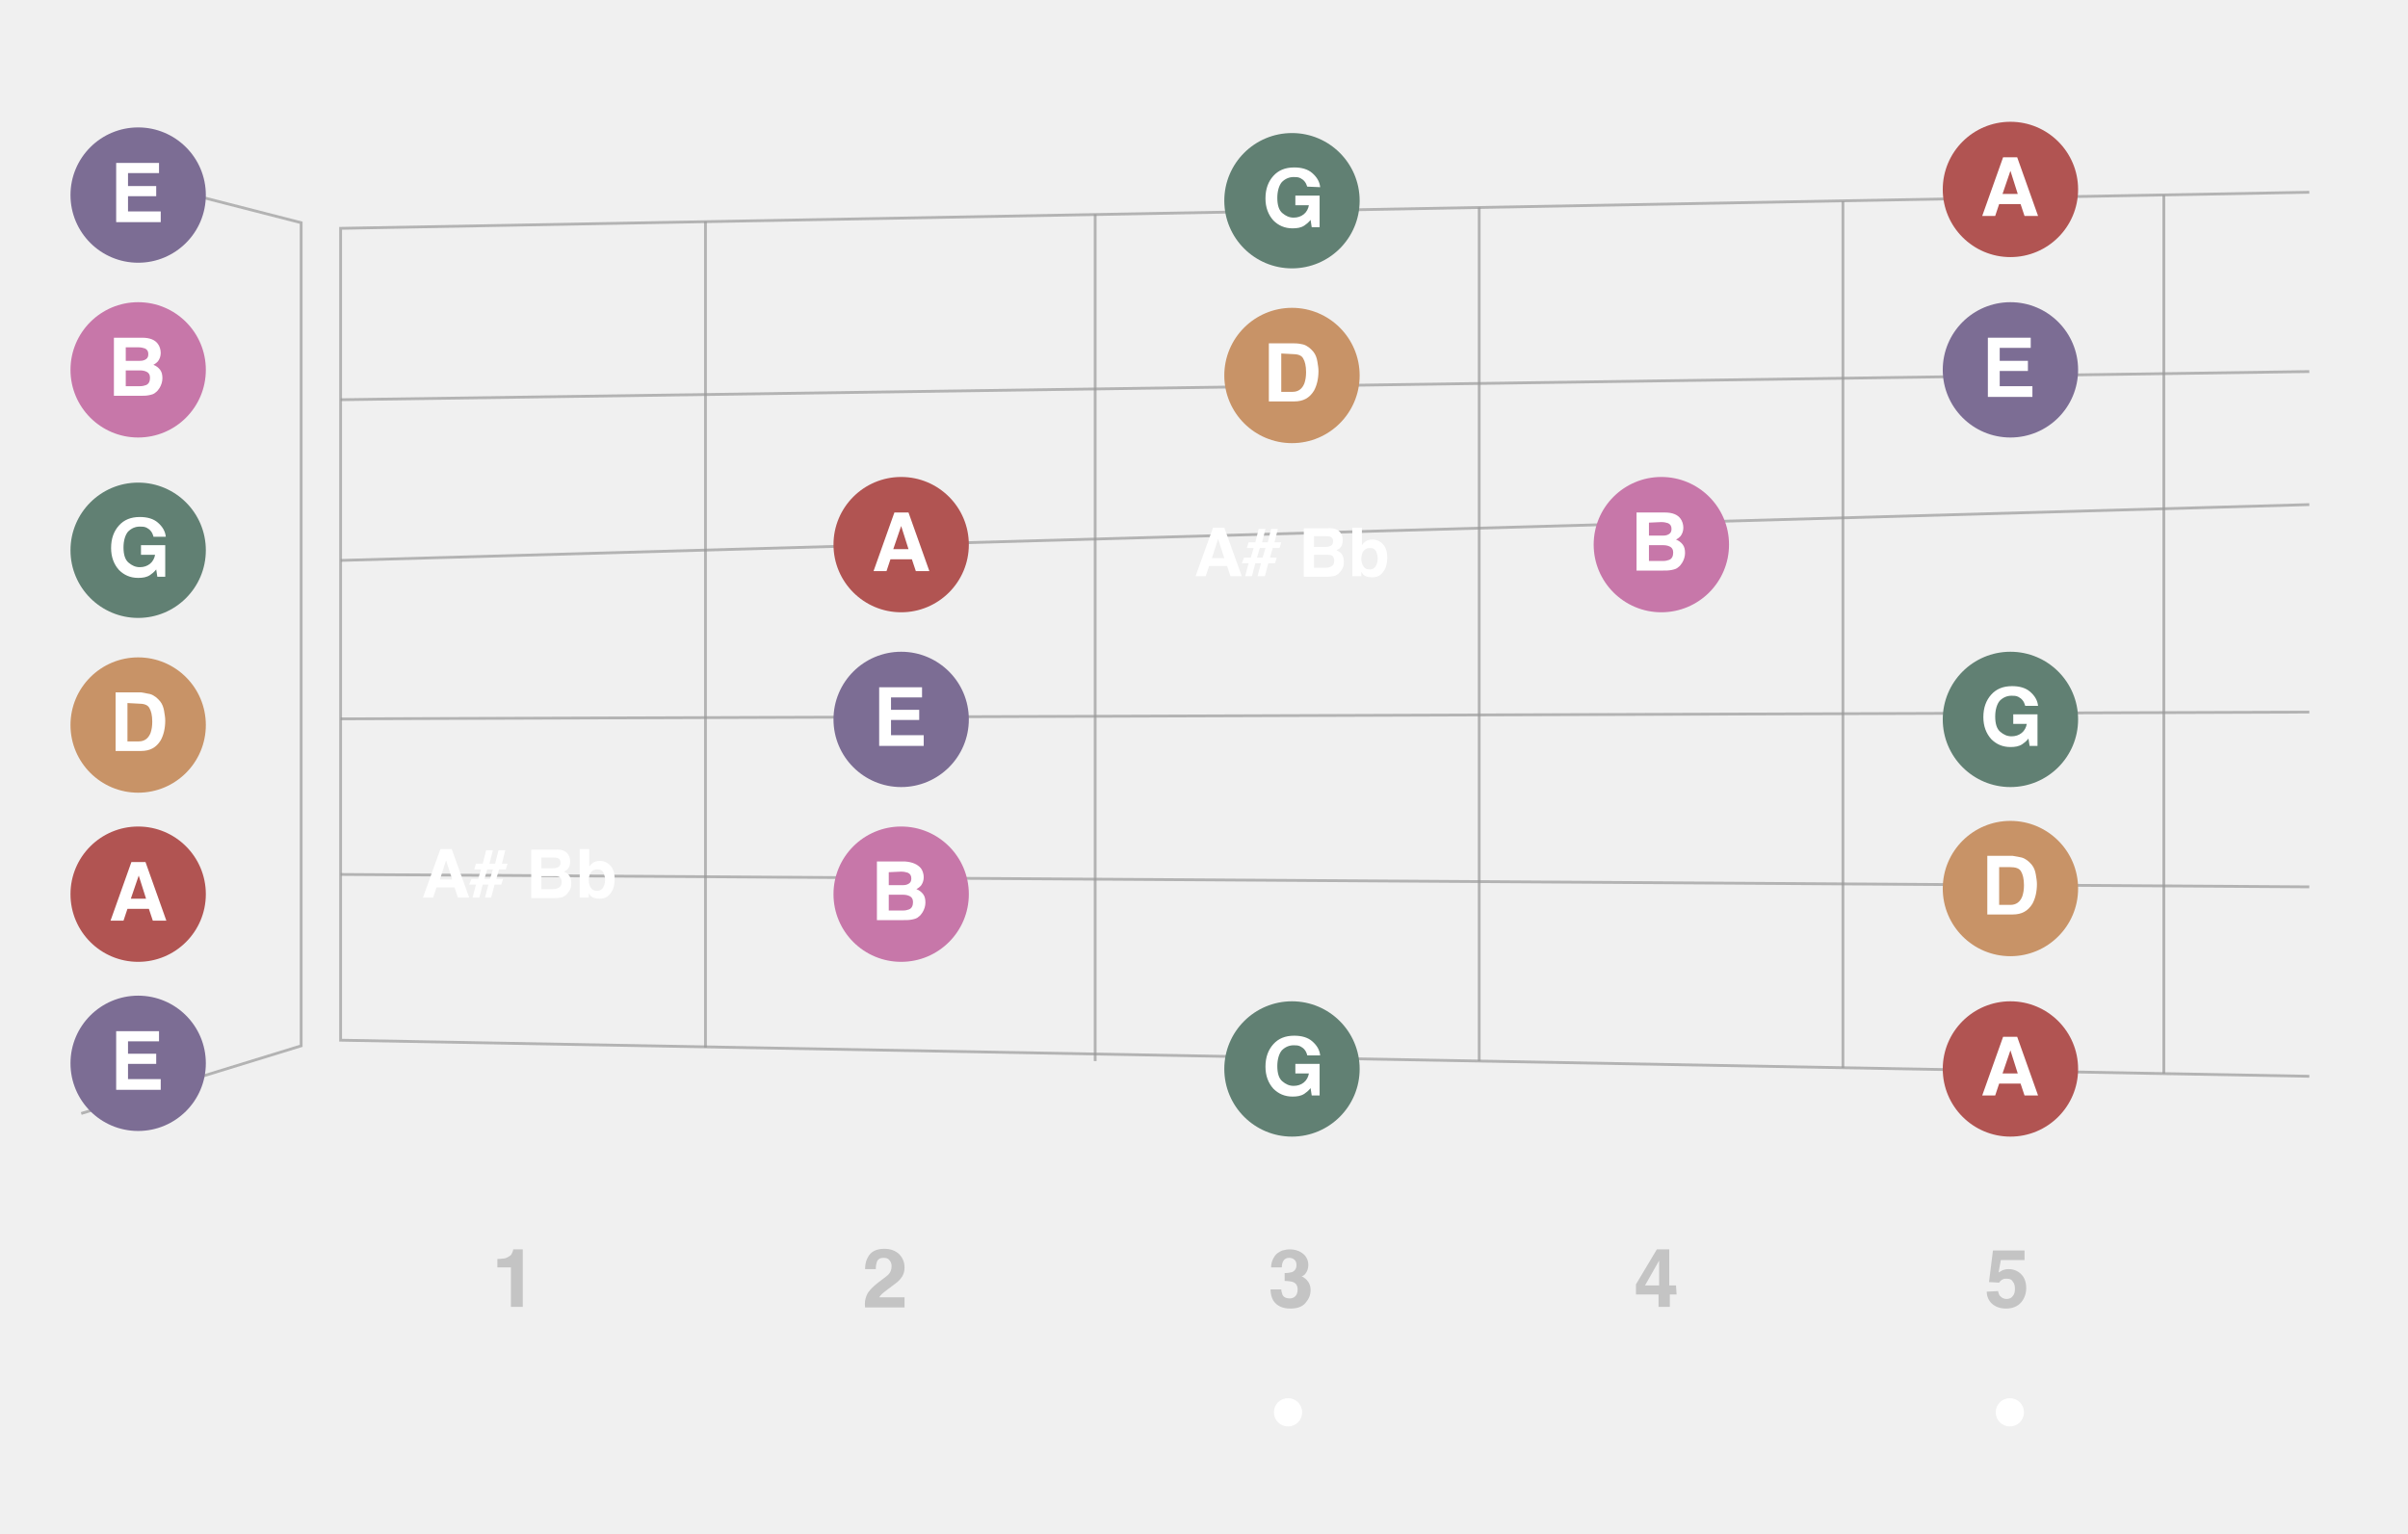
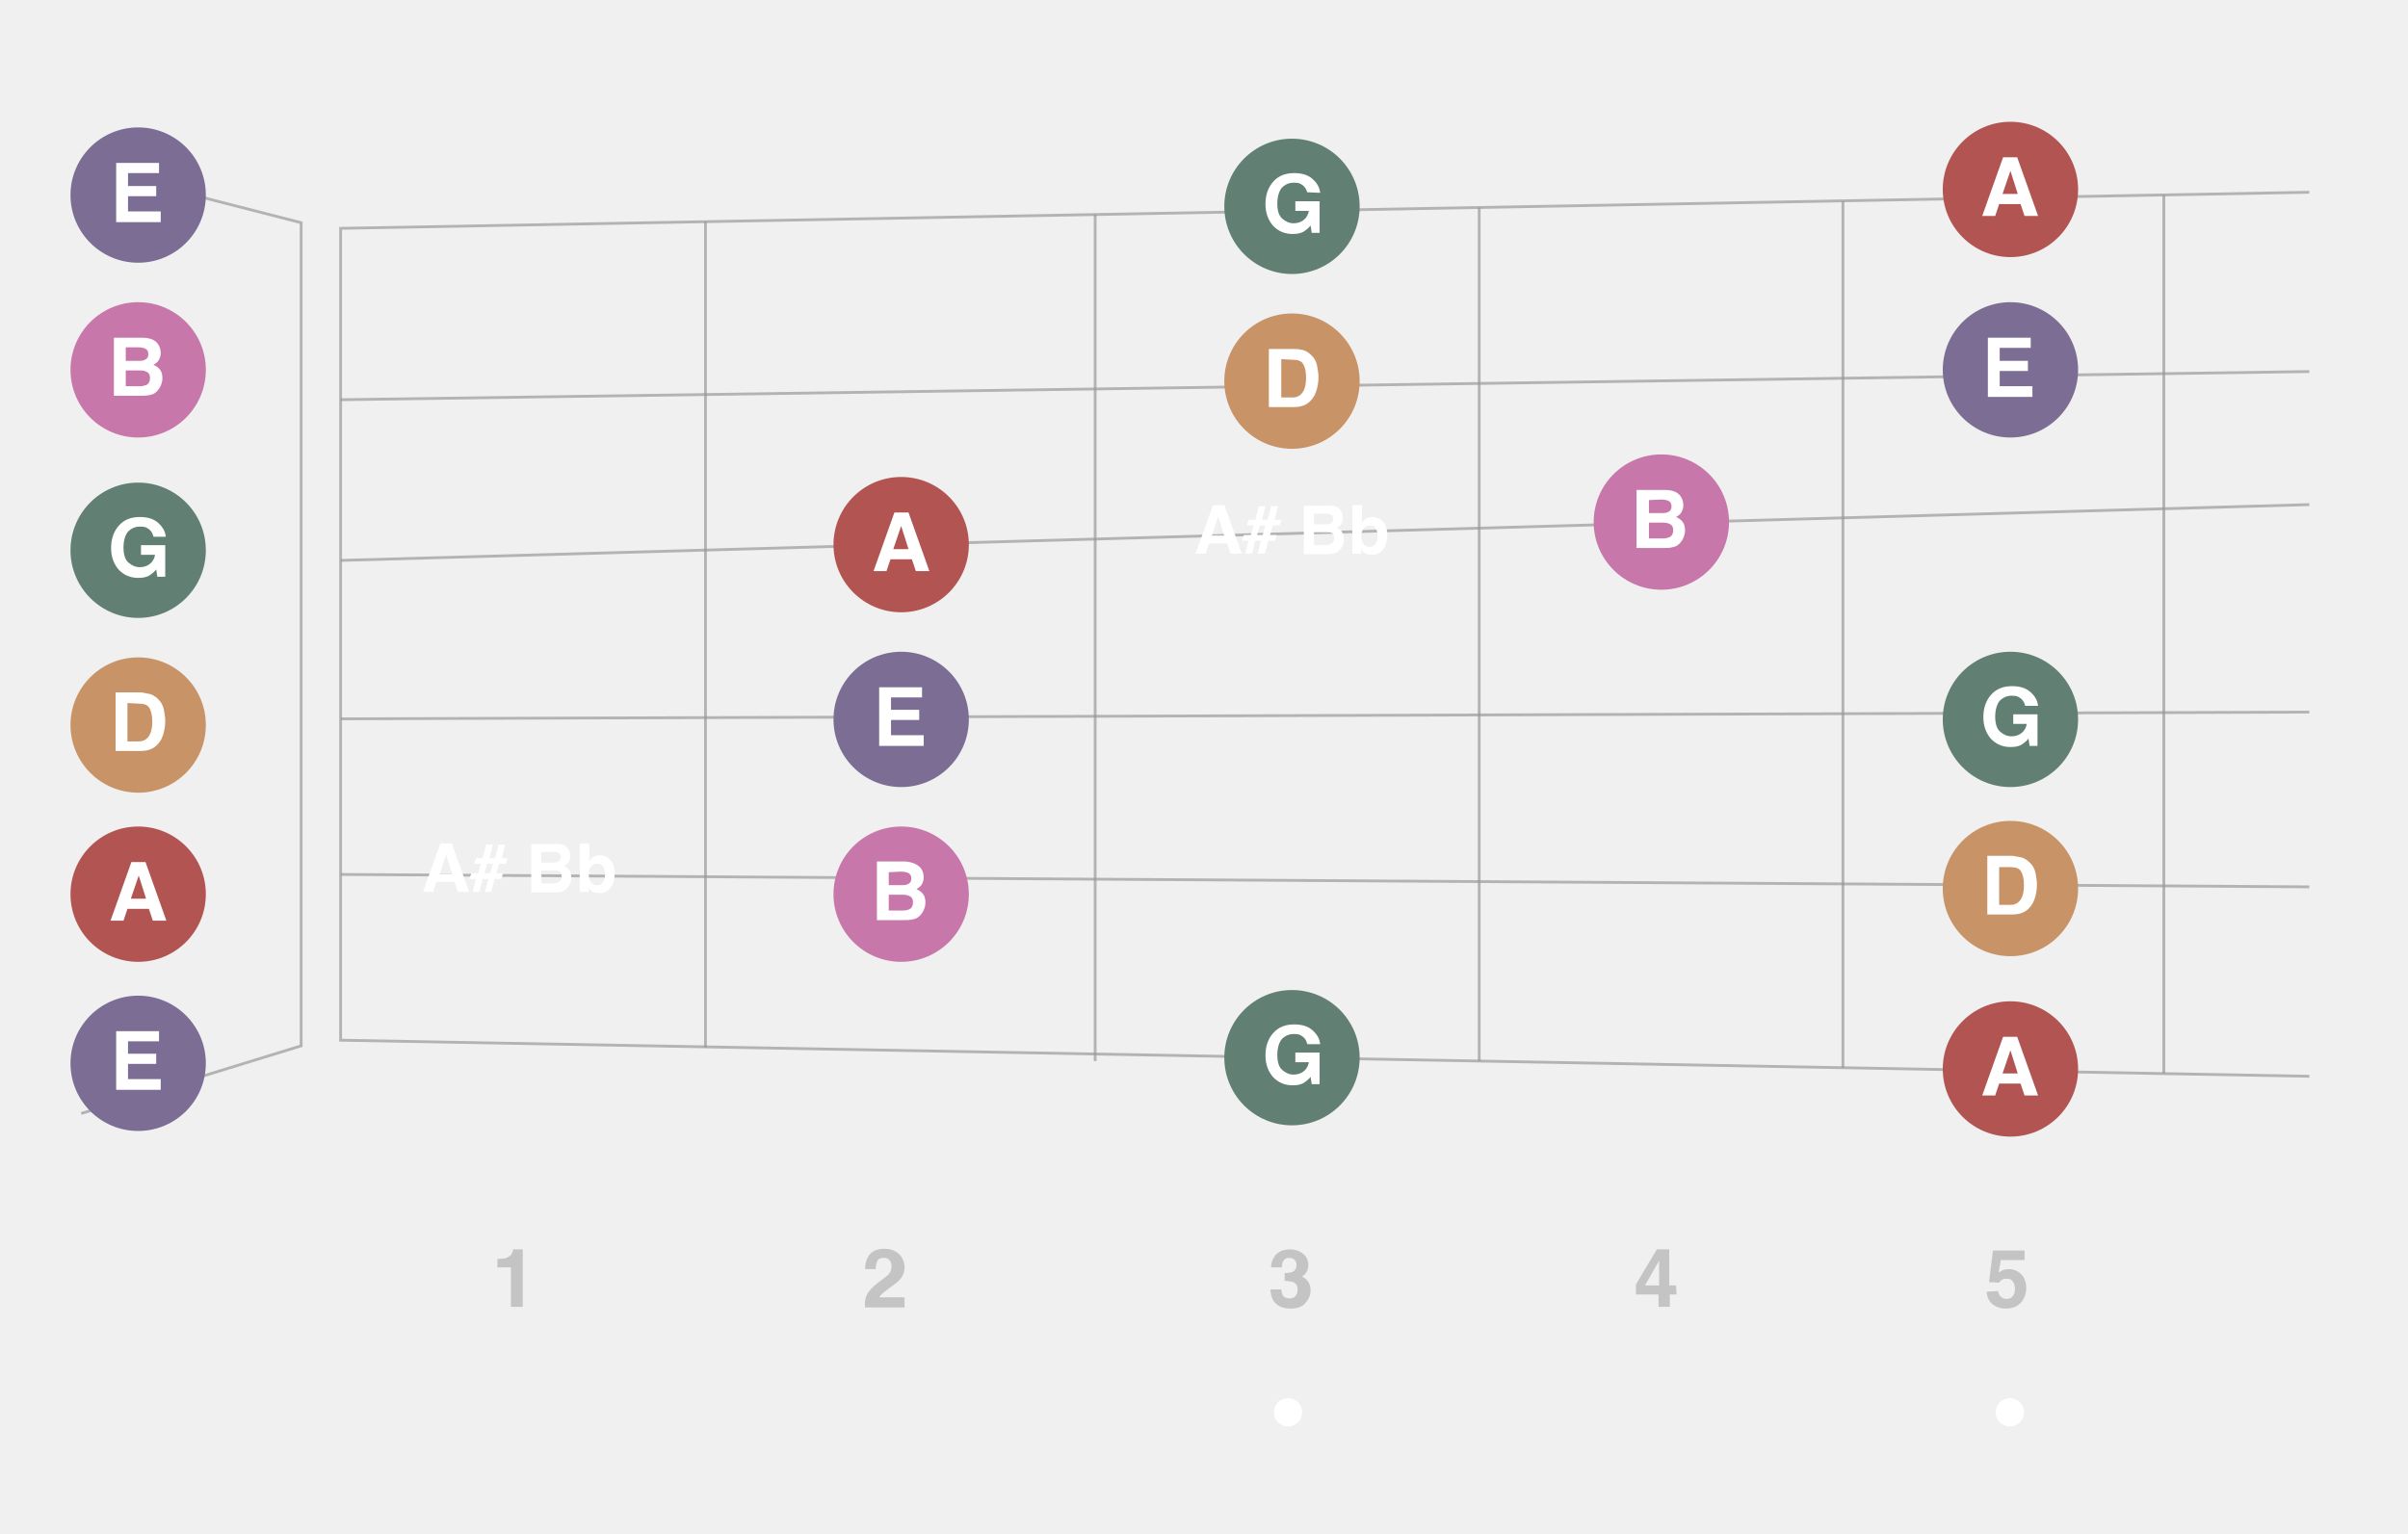
- <svg xmlns="http://www.w3.org/2000/svg" version="1.1" x="0px" y="0px" viewBox="0 0 427 272" style="enable-background:new 0 0 427 272;" xml:space="preserve">
+ <svg xmlns="http://www.w3.org/2000/svg" version="1.1" id="Layer_1" x="0px" y="0px" viewBox="0 0 427 272" style="enable-background:new 0 0 427 272;" xml:space="preserve">
  <style type="text/css">
	.st0{display:none;}
	.st1{display:inline;fill:#1E2D59;}
	.st2{opacity:0.7;fill:none;stroke:#999999;stroke-width:0.5;stroke-miterlimit:10;enable-background:new    ;}
	.st3{fill:#C4C4C4;}
	.st4{fill:#FFFFFF;}
	.st5{fill:#7C6D94;}
	.st6{fill:#B15452;}
	.st7{fill:#C89367;}
	.st8{fill:#618073;}
	.st9{fill:#C777A9;}
</style>
-   <g id="Layer_2" class="st0">
+   <g class="st0">
    <rect x="-21.7" y="-5.1" class="st1" width="974.5" height="280.7" />
  </g>
-   <g id="Layer_1">
-     <g id="bg">
- 	</g>
+   <g id="bg">
+ </g>
+   <g>
+     <polyline class="st2" points="409.5,34.1 60.4,40.5 60.4,184.5 409.5,190.9  " />
+     <line class="st2" x1="409.5" y1="65.9" x2="60.4" y2="70.9" />
+     <line class="st2" x1="409.5" y1="89.5" x2="60.4" y2="99.4" />
+     <line class="st2" x1="409.5" y1="126.3" x2="60.4" y2="127.5" />
+     <line class="st2" x1="409.5" y1="157.3" x2="60.4" y2="155.1" />
+     <polyline class="st2" points="14.4,29.5 53.4,39.5 53.4,185.5 14.4,197.5  " />
+   </g>
+   <line class="st2" x1="383.7" y1="34.6" x2="383.7" y2="190.4" />
+   <line class="st2" x1="326.8" y1="35.7" x2="326.8" y2="189.4" />
+   <line class="st2" x1="262.3" y1="36.8" x2="262.3" y2="188.2" />
+   <line class="st2" x1="194.2" y1="38" x2="194.2" y2="188.2" />
+   <line class="st2" x1="125.1" y1="39.3" x2="125.1" y2="185.8" />
+   <g>
+     <path class="st3" d="M354.3,229c0.1,0.4,0.2,0.8,0.5,1c0.2,0.2,0.6,0.4,1,0.4c0.5,0,0.9-0.2,1.1-0.5c0.3-0.3,0.4-0.8,0.4-1.3   s-0.1-1-0.4-1.3c-0.2-0.4-0.6-0.5-1.1-0.5c-0.2,0-0.5,0-0.6,0.1c-0.3,0.1-0.5,0.3-0.7,0.6l-1.8-0.1l0.7-5.6h5.6v1.7h-4.2l-0.4,2.2   c0.3-0.2,0.6-0.3,0.7-0.4c0.3-0.1,0.6-0.2,1.1-0.2c0.8,0,1.6,0.3,2.2,0.9c0.6,0.6,0.9,1.4,0.9,2.5c0,0.9-0.3,1.8-0.9,2.5   s-1.5,1.1-2.7,1.1c-1,0-1.8-0.3-2.4-0.8s-1-1.3-1-2.2L354.3,229L354.3,229z" />
+   </g>
+   <g>
+     <path class="st3" d="M297.3,229.6h-1.2v2.2h-2v-2.2h-4v-1.8l3.7-6.2h2.2v6.4h1.2L297.3,229.6L297.3,229.6z M294.2,228v-4.4   l-2.5,4.4H294.2z" />
+   </g>
+   <g>
+     <path class="st3" d="M227.2,228.6c0,0.4,0.1,0.7,0.2,1c0.2,0.5,0.7,0.7,1.3,0.7c0.4,0,0.7-0.1,1-0.4c0.3-0.3,0.4-0.7,0.4-1.2   c0-0.7-0.3-1.1-0.8-1.3c-0.3-0.1-0.8-0.2-1.5-0.2v-1.4c0.6,0,1.1-0.1,1.4-0.2c0.4-0.2,0.7-0.6,0.7-1.2c0-0.4-0.1-0.7-0.3-0.9   s-0.5-0.4-1-0.4s-0.8,0.2-1,0.5s-0.3,0.7-0.3,1.2h-1.9c0-0.5,0.1-1,0.3-1.4s0.4-0.8,0.8-1.1c0.3-0.2,0.6-0.4,0.9-0.5   c0.4-0.1,0.8-0.2,1.3-0.2c1,0,1.8,0.3,2.4,0.8c0.6,0.5,0.9,1.2,0.9,2c0,0.6-0.2,1.1-0.5,1.5c-0.2,0.3-0.5,0.4-0.7,0.5   c0.2,0,0.4,0.2,0.8,0.5c0.5,0.5,0.8,1.1,0.8,1.9c0,0.9-0.3,1.6-0.9,2.3c-0.6,0.7-1.5,1-2.7,1c-1.4,0-2.4-0.5-3-1.4   c-0.3-0.5-0.5-1.2-0.5-2h1.9L227.2,228.6L227.2,228.6z" />
+   </g>
+   <g>
+     <path class="st3" d="M153.7,229.7c0.3-0.7,1-1.4,2-2.2c0.9-0.7,1.5-1.1,1.8-1.4c0.4-0.4,0.6-0.9,0.6-1.5c0-0.4-0.1-0.8-0.4-1.1   c-0.2-0.3-0.6-0.4-1-0.4c-0.6,0-1,0.2-1.2,0.7c-0.1,0.3-0.2,0.7-0.2,1.3h-1.9c0-0.9,0.2-1.6,0.5-2.1c0.5-1,1.5-1.5,2.9-1.5   c1.1,0,1.9,0.3,2.6,0.9c0.6,0.6,1,1.4,1,2.4c0,0.8-0.2,1.4-0.7,2c-0.3,0.4-0.8,0.8-1.5,1.3l-0.8,0.6c-0.5,0.4-0.8,0.6-1,0.8   s-0.3,0.3-0.5,0.6h4.5v1.8h-7C153.3,231,153.4,230.4,153.7,229.7z" />
+   </g>
+   <g>
+     <path class="st3" d="M88.2,224.7v-1.4c0.6,0,1.1-0.1,1.3-0.1c0.4-0.1,0.7-0.3,1-0.5c0.2-0.2,0.3-0.4,0.4-0.7   c0.1-0.2,0.1-0.3,0.1-0.4h1.7v10.2h-2.1v-7h-2.4V224.7z" />
+   </g>
+   <g>
+     <circle class="st4" cx="228.4" cy="250.5" r="2.4" />
+     <path class="st4" d="M228.4,248.2c1.2,0,2.2,1,2.2,2.2s-1,2.2-2.2,2.2s-2.2-1-2.2-2.2S227.1,248.2,228.4,248.2 M228.4,248   c-1.4,0-2.5,1.1-2.5,2.5s1.1,2.5,2.5,2.5s2.5-1.1,2.5-2.5S229.8,248,228.4,248L228.4,248z" />
+   </g>
+   <g>
+     <circle class="st4" cx="356.4" cy="250.5" r="2.4" />
+     <path class="st4" d="M356.4,248.2c1.2,0,2.2,1,2.2,2.2s-1,2.2-2.2,2.2s-2.2-1-2.2-2.2S355.1,248.2,356.4,248.2 M356.4,248   c-1.4,0-2.5,1.1-2.5,2.5s1.1,2.5,2.5,2.5s2.5-1.1,2.5-2.5S357.8,248,356.4,248L356.4,248z" />
+   </g>
+   <g>
+     <path class="st4" d="M78.1,149.6h2l3.1,8.6h-2l-0.6-1.8h-3.2l-0.6,1.8H75L78.1,149.6z M78,155h2.2l-1.1-3.4L78,155z" />
+     <path class="st4" d="M83.6,154.9h1.2l0.5-1.7h-1.2l0.3-1h1.2l0.6-2.4h1.2l-0.6,2.4h1l0.6-2.4h1.2l-0.6,2.4h1l-0.3,1h-1.2l-0.5,1.7   h1.2l-0.3,1h-1.2l-0.6,2.3H86l0.6-2.3h-1l-0.6,2.3h-1.2l0.6-2.3h-1.2L83.6,154.9z M86.9,154.9l0.5-1.7h-1l-0.5,1.7H86.9z" />
+     <path class="st4" d="M100.7,150.5c0.3,0.4,0.4,0.8,0.4,1.3s-0.1,1-0.4,1.3c-0.1,0.2-0.4,0.3-0.7,0.5c0.4,0.2,0.8,0.4,1,0.8   c0.2,0.3,0.3,0.8,0.3,1.3s-0.1,1-0.4,1.4c-0.2,0.3-0.4,0.5-0.6,0.7c-0.3,0.2-0.6,0.4-1,0.4c-0.4,0.1-0.8,0.1-1.2,0.1h-3.9v-8.6h4.2   C99.5,149.6,100.3,149.9,100.7,150.5z M96,151.1v1.9h2.1c0.4,0,0.7-0.1,0.9-0.2c0.2-0.1,0.4-0.4,0.4-0.8c0-0.4-0.2-0.7-0.5-0.8   s-0.6-0.1-1-0.1L96,151.1L96,151.1z M96,154.4v2.3h2.1c0.4,0,0.7-0.1,0.9-0.2c0.4-0.2,0.6-0.5,0.6-1.1c0-0.4-0.2-0.8-0.5-0.9   c-0.2-0.1-0.5-0.1-0.9-0.1H96z" />
+     <path class="st4" d="M108.3,152.6c0.5,0.6,0.7,1.4,0.7,2.3c0,1-0.2,1.8-0.7,2.5s-1.1,1-2,1c-0.5,0-1-0.1-1.3-0.3   c-0.2-0.1-0.4-0.3-0.6-0.7v0.8h-1.6v-8.6h1.7v3.1c0.2-0.3,0.4-0.5,0.7-0.7c0.3-0.2,0.7-0.3,1.2-0.3   C107.1,151.7,107.8,152,108.3,152.6z M106.9,156.5c0.2-0.3,0.4-0.8,0.4-1.4c0-0.5-0.1-0.8-0.2-1.1c-0.2-0.6-0.6-0.8-1.2-0.8   s-1,0.3-1.3,0.8c-0.1,0.3-0.2,0.7-0.2,1.1c0,0.5,0.1,1,0.4,1.4s0.6,0.5,1.1,0.5C106.3,157,106.6,156.9,106.9,156.5z" />
+   </g>
+   <g>
+     <path class="st4" d="M215.1,89.6h2l3.1,8.6h-2l-0.6-1.8h-3.2l-0.6,1.8H212L215.1,89.6z M214.9,95h2.2l-1.1-3.4L214.9,95z" />
+     <path class="st4" d="M220.6,94.9h1.2l0.5-1.7h-1.2l0.3-1h1.2l0.6-2.4h1.2l-0.6,2.4h1l0.6-2.4h1.2l-0.6,2.4h1.2l-0.3,1h-1.2   l-0.5,1.7h1.2l-0.3,1h-1.2l-0.6,2.3H223l0.6-2.3h-1l-0.6,2.3h-1.2l0.6-2.3h-1.2L220.6,94.9z M223.9,94.9l0.5-1.7h-1l-0.5,1.7H223.9   z" />
+     <path class="st4" d="M237.7,90.5c0.3,0.4,0.4,0.8,0.4,1.3s-0.1,1-0.4,1.3c-0.1,0.2-0.4,0.3-0.7,0.5c0.4,0.2,0.8,0.4,1,0.8   c0.2,0.3,0.3,0.8,0.3,1.3s-0.1,1-0.4,1.4c-0.2,0.3-0.4,0.5-0.6,0.7c-0.3,0.2-0.6,0.4-1,0.4c-0.4,0.1-0.8,0.1-1.2,0.1h-3.9v-8.6h4.2   C236.5,89.6,237.3,89.9,237.7,90.5z M233,91.1V93h2.1c0.4,0,0.7-0.1,0.9-0.2s0.4-0.4,0.4-0.8s-0.2-0.7-0.5-0.8   c-0.3-0.1-0.6-0.1-1-0.1H233z M233,94.4v2.3h2.1c0.4,0,0.7-0.1,0.9-0.2c0.4-0.2,0.6-0.5,0.6-1.1c0-0.4-0.2-0.8-0.5-0.9   c-0.2-0.1-0.5-0.1-0.9-0.1C235.2,94.4,233,94.4,233,94.4z" />
+     <path class="st4" d="M245.3,92.6c0.5,0.6,0.7,1.4,0.7,2.3c0,1-0.2,1.8-0.7,2.5s-1.1,1-2,1c-0.5,0-1-0.1-1.3-0.3   c-0.2-0.1-0.4-0.3-0.6-0.7v0.8h-1.6v-8.6h1.7v3.1c0.2-0.3,0.4-0.5,0.7-0.7s0.7-0.3,1.2-0.3C244.1,91.7,244.8,92,245.3,92.6z    M243.9,96.5c0.2-0.3,0.4-0.8,0.4-1.4c0-0.5-0.1-0.8-0.2-1.1c-0.2-0.6-0.6-0.8-1.2-0.8c-0.6,0-1,0.3-1.3,0.8   c-0.1,0.3-0.2,0.7-0.2,1.1c0,0.5,0.1,1,0.4,1.4s0.6,0.5,1.1,0.5C243.3,97,243.6,96.9,243.9,96.5z" />
+   </g>
+   <g>
+     <circle class="st5" cx="24.5" cy="188.6" r="12" />
    <g>
-       <polyline class="st2" points="409.5,34.1 60.4,40.5 60.4,184.5 409.5,190.9   " />
-       <line class="st2" x1="409.5" y1="65.9" x2="60.4" y2="70.9" />
-       <line class="st2" x1="409.5" y1="89.5" x2="60.4" y2="99.4" />
-       <line class="st2" x1="409.5" y1="126.3" x2="60.4" y2="127.5" />
-       <line class="st2" x1="409.5" y1="157.3" x2="60.4" y2="155.1" />
-       <polyline class="st2" points="14.4,29.5 53.4,39.5 53.4,185.5 14.4,197.5   " />
+       <path class="st4" d="M28.2,184.7h-5.5v2.2h5v1.8h-5v2.7h5.8v1.9h-7.9v-10.4h7.6V184.7z" />
    </g>
-     <line class="st2" x1="383.7" y1="34.6" x2="383.7" y2="190.4" />
-     <line class="st2" x1="326.8" y1="35.7" x2="326.8" y2="189.4" />
-     <line class="st2" x1="262.3" y1="36.8" x2="262.3" y2="188.2" />
-     <line class="st2" x1="194.2" y1="38" x2="194.2" y2="188.2" />
-     <line class="st2" x1="125.1" y1="39.3" x2="125.1" y2="185.8" />
+   </g>
+   <g>
+     <circle class="st6" cx="24.5" cy="158.6" r="12" />
    <g>
-       <path class="st3" d="M354.3,229c0.1,0.4,0.2,0.8,0.5,1c0.2,0.2,0.6,0.4,1,0.4c0.5,0,0.9-0.2,1.1-0.5c0.3-0.3,0.4-0.8,0.4-1.3    s-0.1-1-0.4-1.3c-0.2-0.4-0.6-0.5-1.1-0.5c-0.2,0-0.5,0-0.6,0.1c-0.3,0.1-0.5,0.3-0.7,0.6l-1.8-0.1l0.7-5.6h5.6v1.7h-4.2l-0.4,2.2    c0.3-0.2,0.6-0.3,0.7-0.4c0.3-0.1,0.6-0.2,1.1-0.2c0.8,0,1.6,0.3,2.2,0.9c0.6,0.6,0.9,1.4,0.9,2.5c0,0.9-0.3,1.8-0.9,2.5    s-1.5,1.1-2.7,1.1c-1,0-1.8-0.3-2.4-0.8s-1-1.3-1-2.2L354.3,229L354.3,229z" />
+       <path class="st4" d="M23.3,152.9h2.5l3.7,10.4h-2.4l-0.7-2.1h-3.8l-0.7,2.1h-2.3L23.3,152.9z M23.2,159.4h2.7l-1.3-4.1L23.2,159.4    z" />
    </g>
+   </g>
+   <g>
+     <circle class="st7" cx="24.5" cy="128.6" r="12" />
    <g>
-       <path class="st3" d="M297.3,229.6h-1.2v2.2h-2v-2.2h-4v-1.8l3.7-6.2h2.2v6.4h1.2L297.3,229.6L297.3,229.6z M294.2,228v-4.4    l-2.5,4.4H294.2z" />
+       <path class="st4" d="M26.6,123.1c0.7,0.2,1.3,0.7,1.8,1.3c0.4,0.5,0.6,1.1,0.7,1.7s0.2,1.2,0.2,1.7c0,1.4-0.3,2.6-0.8,3.5    c-0.8,1.3-1.9,1.9-3.5,1.9h-4.5v-10.4H25C25.6,122.9,26.1,123,26.6,123.1z M22.6,124.7v6.8h2c1,0,1.7-0.5,2.1-1.5    c0.2-0.6,0.3-1.2,0.3-2c0-1.1-0.2-1.9-0.5-2.4c-0.3-0.6-1-0.8-2-0.8L22.6,124.7L22.6,124.7z" />
    </g>
+   </g>
+   <g>
+     <circle class="st8" cx="24.5" cy="97.6" r="12" />
    <g>
-       <path class="st3" d="M227.2,228.6c0,0.4,0.1,0.7,0.2,1c0.2,0.5,0.7,0.7,1.3,0.7c0.4,0,0.7-0.1,1-0.4c0.3-0.3,0.4-0.7,0.4-1.2    c0-0.7-0.3-1.1-0.8-1.3c-0.3-0.1-0.8-0.2-1.5-0.2v-1.4c0.6,0,1.1-0.1,1.4-0.2c0.4-0.2,0.7-0.6,0.7-1.2c0-0.4-0.1-0.7-0.3-0.9    s-0.5-0.4-1-0.4s-0.8,0.2-1,0.5s-0.3,0.7-0.3,1.2h-1.9c0-0.5,0.1-1,0.3-1.4s0.4-0.8,0.8-1.1c0.3-0.2,0.6-0.4,0.9-0.5    c0.4-0.1,0.8-0.2,1.3-0.2c1,0,1.8,0.3,2.4,0.8c0.6,0.5,0.9,1.2,0.9,2c0,0.6-0.2,1.1-0.5,1.5c-0.2,0.3-0.5,0.4-0.7,0.5    c0.2,0,0.4,0.2,0.8,0.5c0.5,0.5,0.8,1.1,0.8,1.9c0,0.9-0.3,1.6-0.9,2.3c-0.6,0.7-1.5,1-2.7,1c-1.4,0-2.4-0.5-3-1.4    c-0.3-0.5-0.5-1.2-0.5-2h1.9V228.6z" />
+       <path class="st4" d="M27.2,95.1c-0.2-0.7-0.6-1.2-1.2-1.5c-0.4-0.2-0.8-0.2-1.2-0.2c-0.8,0-1.5,0.3-2.1,0.9    c-0.5,0.6-0.8,1.6-0.8,2.8c0,1.3,0.3,2.2,0.9,2.7s1.2,0.8,2,0.8c0.7,0,1.3-0.2,1.8-0.6s0.8-1,0.9-1.6H25v-1.7h4.3v5.6h-1.4    l-0.2-1.3c-0.4,0.5-0.8,0.8-1.1,1c-0.6,0.4-1.3,0.5-2.1,0.5c-1.4,0-2.5-0.5-3.4-1.4c-0.9-1-1.4-2.3-1.4-3.9c0-1.7,0.5-3,1.4-4    s2.1-1.5,3.7-1.5c1.3,0,2.4,0.3,3.2,1c0.8,0.7,1.3,1.5,1.4,2.5h-2.2C27.2,95.2,27.2,95.1,27.2,95.1z" />
    </g>
+   </g>
+   <g>
+     <circle class="st9" cx="24.5" cy="65.6" r="12" />
    <g>
-       <path class="st3" d="M153.7,229.7c0.3-0.7,1-1.4,2-2.2c0.9-0.7,1.5-1.1,1.8-1.4c0.4-0.4,0.6-0.9,0.6-1.5c0-0.4-0.1-0.8-0.4-1.1    c-0.2-0.3-0.6-0.4-1-0.4c-0.6,0-1,0.2-1.2,0.7c-0.1,0.3-0.2,0.7-0.2,1.3h-1.9c0-0.9,0.2-1.6,0.5-2.1c0.5-1,1.5-1.5,2.9-1.5    c1.1,0,1.9,0.3,2.6,0.9c0.6,0.6,1,1.4,1,2.4c0,0.8-0.2,1.4-0.7,2c-0.3,0.4-0.8,0.8-1.5,1.3l-0.8,0.6c-0.5,0.4-0.8,0.6-1,0.8    s-0.3,0.3-0.5,0.6h4.5v1.8h-7C153.3,231,153.4,230.4,153.7,229.7z" />
+       <path class="st4" d="M28,61c0.3,0.4,0.5,1,0.5,1.6s-0.2,1.1-0.5,1.5c-0.2,0.2-0.4,0.4-0.8,0.6c0.5,0.2,0.9,0.5,1.2,0.9    c0.3,0.4,0.4,0.9,0.4,1.5s-0.2,1.2-0.5,1.7c-0.2,0.3-0.4,0.6-0.7,0.8c-0.3,0.3-0.7,0.4-1.2,0.5s-0.9,0.1-1.5,0.1h-4.7V59.9h5    C26.6,59.9,27.5,60.3,28,61z M22.3,61.7V64h2.5c0.5,0,0.8-0.1,1.1-0.3c0.3-0.2,0.4-0.5,0.4-0.9c0-0.5-0.2-0.8-0.6-1    c-0.3-0.1-0.7-0.2-1.2-0.2h-2.2C22.3,61.6,22.3,61.7,22.3,61.7z M22.3,65.7v2.8h2.5c0.5,0,0.8-0.1,1.1-0.2    c0.5-0.2,0.7-0.7,0.7-1.3c0-0.5-0.2-0.9-0.7-1.1c-0.2-0.1-0.6-0.2-1-0.2C24.9,65.7,22.3,65.7,22.3,65.7z" />
    </g>
+   </g>
+   <g>
+     <circle class="st5" cx="24.5" cy="34.6" r="12" />
    <g>
-       <path class="st3" d="M88.2,224.7v-1.4c0.6,0,1.1-0.1,1.3-0.1c0.4-0.1,0.7-0.3,1-0.5c0.2-0.2,0.3-0.4,0.4-0.7    c0.1-0.2,0.1-0.3,0.1-0.4h1.7v10.2h-2.1v-7h-2.4V224.7z" />
+       <path class="st4" d="M28.2,30.7h-5.5V33h5v1.8h-5v2.7h5.8v1.9h-7.9V28.9h7.6V30.7z" />
    </g>
+   </g>
+   <g>
+     <circle class="st5" cx="159.8" cy="127.6" r="12" />
    <g>
-       <circle class="st4" cx="228.4" cy="250.5" r="2.4" />
-       <path class="st4" d="M228.4,248.2c1.2,0,2.2,1,2.2,2.2s-1,2.2-2.2,2.2s-2.2-1-2.2-2.2S227.1,248.2,228.4,248.2 M228.4,248    c-1.4,0-2.5,1.1-2.5,2.5s1.1,2.5,2.5,2.5s2.5-1.1,2.5-2.5S229.8,248,228.4,248L228.4,248z" />
+       <path class="st4" d="M163.5,123.7H158v2.2h5v1.8h-5v2.7h5.8v1.9h-7.9v-10.4h7.6L163.5,123.7L163.5,123.7z" />
    </g>
+   </g>
+   <g>
+     <circle class="st6" cx="159.8" cy="96.6" r="12" />
    <g>
-       <circle class="st4" cx="356.4" cy="250.5" r="2.4" />
-       <path class="st4" d="M356.4,248.2c1.2,0,2.2,1,2.2,2.2s-1,2.2-2.2,2.2s-2.2-1-2.2-2.2S355.1,248.2,356.4,248.2 M356.4,248    c-1.4,0-2.5,1.1-2.5,2.5s1.1,2.5,2.5,2.5s2.5-1.1,2.5-2.5S357.8,248,356.4,248L356.4,248z" />
+       <path class="st4" d="M158.6,90.9h2.5l3.7,10.4h-2.4l-0.7-2.1h-3.8l-0.7,2.1h-2.3L158.6,90.9z M158.4,97.4h2.7l-1.3-4.1L158.4,97.4    z" />
    </g>
+   </g>
+   <g>
+     <circle class="st9" cx="159.8" cy="158.6" r="12" />
    <g>
-       <path class="st4" d="M78.1,150.6h2l3.1,8.6h-2l-0.6-1.8h-3.2l-0.6,1.8H75L78.1,150.6z M78,156h2.2l-1.1-3.4L78,156z" />
-       <path class="st4" d="M83.6,155.9h1.2l0.5-1.7h-1.2l0.3-1h1.2l0.6-2.4h1.2l-0.6,2.4h1l0.6-2.4h1.2l-0.6,2.4h1l-0.3,1h-1.2l-0.5,1.7    h1.2l-0.3,1h-1.2l-0.6,2.3H86l0.6-2.3h-1l-0.6,2.3h-1.2l0.6-2.3h-1.2L83.6,155.9z M86.9,155.9l0.5-1.7h-1l-0.5,1.7H86.9z" />
-       <path class="st4" d="M100.7,151.5c0.3,0.4,0.4,0.8,0.4,1.3s-0.1,1-0.4,1.3c-0.1,0.2-0.4,0.3-0.7,0.5c0.4,0.2,0.8,0.4,1,0.8    c0.2,0.3,0.3,0.8,0.3,1.3s-0.1,1-0.4,1.4c-0.2,0.3-0.4,0.5-0.6,0.7c-0.3,0.2-0.6,0.4-1,0.4c-0.4,0.1-0.8,0.1-1.2,0.1h-3.9v-8.6    h4.2C99.5,150.6,100.3,150.9,100.7,151.5z M96,152.1v1.9h2.1c0.4,0,0.7-0.1,0.9-0.2c0.2-0.1,0.4-0.4,0.4-0.8    c0-0.4-0.2-0.7-0.5-0.8s-0.6-0.1-1-0.1L96,152.1L96,152.1z M96,155.4v2.3h2.1c0.4,0,0.7-0.1,0.9-0.2c0.4-0.2,0.6-0.5,0.6-1.1    c0-0.4-0.2-0.8-0.5-0.9c-0.2-0.1-0.5-0.1-0.9-0.1H96z" />
-       <path class="st4" d="M108.3,153.6c0.5,0.6,0.7,1.4,0.7,2.3c0,1-0.2,1.8-0.7,2.5s-1.1,1-2,1c-0.5,0-1-0.1-1.3-0.3    c-0.2-0.1-0.4-0.3-0.6-0.7v0.8h-1.6v-8.6h1.7v3.1c0.2-0.3,0.4-0.5,0.7-0.7c0.3-0.2,0.7-0.3,1.2-0.3    C107.1,152.7,107.8,153,108.3,153.6z M106.9,157.5c0.2-0.3,0.4-0.8,0.4-1.4c0-0.5-0.1-0.8-0.2-1.1c-0.2-0.6-0.6-0.8-1.2-0.8    s-1,0.3-1.3,0.8c-0.1,0.3-0.2,0.7-0.2,1.1c0,0.5,0.1,1,0.4,1.4s0.6,0.5,1.1,0.5C106.3,158,106.6,157.9,106.9,157.5z" />
+       <path class="st4" d="M163.3,154c0.3,0.4,0.5,1,0.5,1.6s-0.2,1.1-0.5,1.5c-0.2,0.2-0.4,0.4-0.8,0.6c0.5,0.2,0.9,0.5,1.2,0.9    s0.4,0.9,0.4,1.5s-0.2,1.2-0.5,1.7c-0.2,0.3-0.4,0.6-0.7,0.8c-0.3,0.3-0.7,0.4-1.2,0.5s-0.9,0.1-1.5,0.1h-4.7v-10.4h5    C161.8,152.9,162.7,153.3,163.3,154z M157.6,154.7v2.3h2.5c0.5,0,0.8-0.1,1.1-0.3s0.4-0.5,0.4-0.9c0-0.5-0.2-0.8-0.6-1    c-0.3-0.1-0.7-0.2-1.2-0.2L157.6,154.7L157.6,154.7z M157.6,158.7v2.8h2.5c0.5,0,0.8-0.1,1.1-0.2c0.5-0.2,0.7-0.7,0.7-1.3    c0-0.5-0.2-0.9-0.7-1.1c-0.2-0.1-0.6-0.2-1-0.2H157.6z" />
    </g>
+   </g>
+   <g>
+     <circle class="st7" cx="229.1" cy="67.6" r="12" />
    <g>
-       <path class="st4" d="M215.1,93.6h2l3.1,8.6h-2l-0.6-1.8h-3.2l-0.6,1.8H212L215.1,93.6z M214.9,99h2.2l-1.1-3.4L214.9,99z" />
-       <path class="st4" d="M220.6,98.9h1.2l0.5-1.7h-1.2l0.3-1h1.2l0.6-2.4h1.2l-0.6,2.4h1l0.6-2.4h1.2l-0.6,2.4h1.2l-0.3,1h-1.2    l-0.5,1.7h1.2l-0.3,1h-1.2l-0.6,2.3H223l0.6-2.3h-1l-0.6,2.3h-1.2l0.6-2.3h-1.2L220.6,98.9z M223.9,98.9l0.5-1.7h-1l-0.5,1.7    H223.9z" />
-       <path class="st4" d="M237.7,94.5c0.3,0.4,0.4,0.8,0.4,1.3s-0.1,1-0.4,1.3c-0.1,0.2-0.4,0.3-0.7,0.5c0.4,0.2,0.8,0.4,1,0.8    c0.2,0.3,0.3,0.8,0.3,1.3s-0.1,1-0.4,1.4c-0.2,0.3-0.4,0.5-0.6,0.7c-0.3,0.2-0.6,0.4-1,0.4c-0.4,0.1-0.8,0.1-1.2,0.1h-3.9v-8.6    h4.2C236.5,93.6,237.3,93.9,237.7,94.5z M233,95.1V97h2.1c0.4,0,0.7-0.1,0.9-0.2s0.4-0.4,0.4-0.8s-0.2-0.7-0.5-0.8    c-0.3-0.1-0.6-0.1-1-0.1H233z M233,98.4v2.3h2.1c0.4,0,0.7-0.1,0.9-0.2c0.4-0.2,0.6-0.5,0.6-1.1c0-0.4-0.2-0.8-0.5-0.9    c-0.2-0.1-0.5-0.1-0.9-0.1C235.2,98.4,233,98.4,233,98.4z" />
-       <path class="st4" d="M245.3,96.6c0.5,0.6,0.7,1.4,0.7,2.3c0,1-0.2,1.8-0.7,2.5s-1.1,1-2,1c-0.5,0-1-0.1-1.3-0.3    c-0.2-0.1-0.4-0.3-0.6-0.7v0.8h-1.6v-8.6h1.7v3.1c0.2-0.3,0.4-0.5,0.7-0.7s0.7-0.3,1.2-0.3C244.1,95.7,244.8,96,245.3,96.6z     M243.9,100.5c0.2-0.3,0.4-0.8,0.4-1.4c0-0.5-0.1-0.8-0.2-1.1c-0.2-0.6-0.6-0.8-1.2-0.8c-0.6,0-1,0.3-1.3,0.8    c-0.1,0.3-0.2,0.7-0.2,1.1c0,0.5,0.1,1,0.4,1.4s0.6,0.5,1.1,0.5C243.3,101,243.6,100.9,243.9,100.5z" />
+       <path class="st4" d="M231.1,62.1c0.7,0.2,1.3,0.7,1.8,1.3c0.4,0.5,0.6,1.1,0.7,1.7c0.1,0.6,0.2,1.2,0.2,1.7c0,1.4-0.3,2.6-0.8,3.5    c-0.8,1.3-1.9,1.9-3.5,1.9H225V61.9h4.5C230.2,61.9,230.7,62,231.1,62.1z M227.2,63.7v6.8h2c1,0,1.7-0.5,2.1-1.5    c0.2-0.6,0.3-1.2,0.3-2c0-1.1-0.2-1.9-0.5-2.4c-0.3-0.6-1-0.8-2-0.8L227.2,63.7L227.2,63.7z" />
    </g>
+   </g>
+   <g>
+     <circle class="st8" cx="229.1" cy="36.6" r="12" />
    <g>
-       <circle class="st5" cx="24.5" cy="188.6" r="12" />
-       <g>
-         <path class="st4" d="M28.2,184.7h-5.5v2.2h5v1.8h-5v2.7h5.8v1.9h-7.9v-10.4h7.6V184.7z" />
-       </g>
+       <path class="st4" d="M231.8,34.1c-0.2-0.7-0.6-1.2-1.2-1.5c-0.4-0.2-0.8-0.2-1.2-0.2c-0.8,0-1.5,0.3-2.1,0.9    c-0.5,0.6-0.8,1.6-0.8,2.8c0,1.3,0.3,2.2,0.9,2.7c0.6,0.5,1.2,0.8,2,0.8c0.7,0,1.3-0.2,1.8-0.6c0.5-0.4,0.8-1,0.9-1.6h-2.4v-1.7    h4.3v5.6h-1.4l-0.2-1.3c-0.4,0.5-0.8,0.8-1.1,1c-0.6,0.4-1.3,0.5-2.1,0.5c-1.4,0-2.5-0.5-3.4-1.4c-0.9-1-1.4-2.3-1.4-3.9    c0-1.7,0.5-3,1.4-4s2.1-1.5,3.7-1.5c1.3,0,2.4,0.3,3.2,1s1.3,1.5,1.4,2.5L231.8,34.1L231.8,34.1z" />
    </g>
+   </g>
+   <g>
+     <circle class="st8" cx="229.1" cy="187.6" r="12" />
    <g>
-       <circle class="st6" cx="24.5" cy="158.6" r="12" />
-       <g>
-         <path class="st4" d="M23.3,152.9h2.5l3.7,10.4h-2.4l-0.7-2.1h-3.8l-0.7,2.1h-2.3L23.3,152.9z M23.2,159.4h2.7l-1.3-4.1     L23.2,159.4z" />
-       </g>
+       <path class="st4" d="M231.8,185.1c-0.2-0.7-0.6-1.2-1.2-1.5c-0.4-0.2-0.8-0.2-1.2-0.2c-0.8,0-1.5,0.3-2.1,0.9    c-0.5,0.6-0.8,1.6-0.8,2.8c0,1.3,0.3,2.2,0.9,2.7c0.6,0.5,1.2,0.8,2,0.8c0.7,0,1.3-0.2,1.8-0.6c0.5-0.4,0.8-1,0.9-1.6h-2.4v-1.7    h4.3v5.6h-1.4l-0.2-1.3c-0.4,0.5-0.8,0.8-1.1,1c-0.6,0.4-1.3,0.5-2.1,0.5c-1.4,0-2.5-0.5-3.4-1.4c-0.9-1-1.4-2.3-1.4-3.9    c0-1.7,0.5-3,1.4-4s2.1-1.5,3.7-1.5c1.3,0,2.4,0.3,3.2,1s1.3,1.5,1.4,2.5h-2.3L231.8,185.1L231.8,185.1z" />
    </g>
+   </g>
+   <g>
+     <circle class="st9" cx="294.6" cy="92.6" r="12" />
    <g>
-       <circle class="st7" cx="24.5" cy="128.6" r="12" />
-       <g>
-         <path class="st4" d="M26.6,123.1c0.7,0.2,1.3,0.7,1.8,1.3c0.4,0.5,0.6,1.1,0.7,1.7s0.2,1.2,0.2,1.7c0,1.4-0.3,2.6-0.8,3.5     c-0.8,1.3-1.9,1.9-3.5,1.9h-4.5v-10.4H25C25.6,122.9,26.1,123,26.6,123.1z M22.6,124.7v6.8h2c1,0,1.7-0.5,2.1-1.5     c0.2-0.6,0.3-1.2,0.3-2c0-1.1-0.2-1.9-0.5-2.4c-0.3-0.6-1-0.8-2-0.8L22.6,124.7L22.6,124.7z" />
-       </g>
+       <path class="st4" d="M298,88c0.3,0.4,0.5,1,0.5,1.6s-0.2,1.1-0.5,1.5c-0.2,0.2-0.4,0.4-0.8,0.6c0.5,0.2,0.9,0.5,1.2,0.9    c0.3,0.4,0.4,0.9,0.4,1.5s-0.2,1.2-0.5,1.7c-0.2,0.3-0.4,0.6-0.7,0.8c-0.3,0.3-0.7,0.4-1.2,0.5s-0.9,0.1-1.5,0.1h-4.7V86.9h5    C296.6,86.9,297.5,87.3,298,88z M292.4,88.7V91h2.5c0.5,0,0.8-0.1,1.1-0.3c0.3-0.2,0.4-0.5,0.4-0.9c0-0.5-0.2-0.8-0.6-1    c-0.3-0.1-0.7-0.2-1.2-0.2L292.4,88.7L292.4,88.7z M292.4,92.7v2.8h2.5c0.5,0,0.8-0.1,1.1-0.2c0.5-0.2,0.7-0.7,0.7-1.3    c0-0.5-0.2-0.9-0.7-1.1c-0.2-0.1-0.6-0.2-1-0.2C295,92.7,292.4,92.7,292.4,92.7z" />
    </g>
+   </g>
+   <g>
+     <circle class="st6" cx="356.5" cy="189.6" r="12" />
    <g>
-       <circle class="st8" cx="24.5" cy="97.6" r="12" />
-       <g>
-         <path class="st4" d="M27.2,95.1c-0.2-0.7-0.6-1.2-1.2-1.5c-0.4-0.2-0.8-0.2-1.2-0.2c-0.8,0-1.5,0.3-2.1,0.9     c-0.5,0.6-0.8,1.6-0.8,2.8c0,1.3,0.3,2.2,0.9,2.7s1.2,0.8,2,0.8c0.7,0,1.3-0.2,1.8-0.6s0.8-1,0.9-1.6H25v-1.7h4.3v5.6h-1.4     l-0.2-1.3c-0.4,0.5-0.8,0.8-1.1,1c-0.6,0.4-1.3,0.5-2.1,0.5c-1.4,0-2.5-0.5-3.4-1.4c-0.9-1-1.4-2.3-1.4-3.9c0-1.7,0.5-3,1.4-4     s2.1-1.5,3.7-1.5c1.3,0,2.4,0.3,3.2,1c0.8,0.7,1.3,1.5,1.4,2.5h-2.2V95.1z" />
-       </g>
+       <path class="st4" d="M355.2,183.9h2.5l3.7,10.4H359l-0.7-2.1h-3.8l-0.7,2.1h-2.3L355.2,183.9z M355.1,190.4h2.7l-1.3-4.1    L355.1,190.4z" />
    </g>
+   </g>
+   <g>
+     <circle class="st7" cx="356.5" cy="157.6" r="12" />
    <g>
-       <circle class="st9" cx="24.5" cy="65.6" r="12" />
-       <g>
-         <path class="st4" d="M28,61c0.3,0.4,0.5,1,0.5,1.6s-0.2,1.1-0.5,1.5c-0.2,0.2-0.4,0.4-0.8,0.6c0.5,0.2,0.9,0.5,1.2,0.9     c0.3,0.4,0.4,0.9,0.4,1.5s-0.2,1.2-0.5,1.7c-0.2,0.3-0.4,0.6-0.7,0.8c-0.3,0.3-0.7,0.4-1.2,0.5s-0.9,0.1-1.5,0.1h-4.7V59.9h5     C26.6,59.9,27.5,60.3,28,61z M22.3,61.7V64h2.5c0.5,0,0.8-0.1,1.1-0.3c0.3-0.2,0.4-0.5,0.4-0.9c0-0.5-0.2-0.8-0.6-1     c-0.3-0.1-0.7-0.2-1.2-0.2h-2.2V61.7z M22.3,65.7v2.8h2.5c0.5,0,0.8-0.1,1.1-0.2c0.5-0.2,0.7-0.7,0.7-1.3c0-0.5-0.2-0.9-0.7-1.1     c-0.2-0.1-0.6-0.2-1-0.2C24.9,65.7,22.3,65.7,22.3,65.7z" />
-       </g>
+       <path class="st4" d="M358.5,152.1c0.7,0.2,1.3,0.7,1.8,1.3c0.4,0.5,0.6,1.1,0.7,1.7c0.1,0.6,0.2,1.2,0.2,1.7    c0,1.4-0.3,2.6-0.8,3.5c-0.8,1.3-1.9,1.9-3.5,1.9h-4.5v-10.4h4.5C357.5,151.9,358.1,152,358.5,152.1z M354.5,153.7v6.8h2    c1,0,1.7-0.5,2.1-1.5c0.2-0.6,0.3-1.2,0.3-2c0-1.1-0.2-1.9-0.5-2.4c-0.3-0.6-1-0.8-2-0.8h-1.9V153.7z" />
    </g>
+   </g>
+   <g>
+     <circle class="st8" cx="356.5" cy="127.6" r="12" />
    <g>
-       <circle class="st5" cx="24.5" cy="34.6" r="12" />
-       <g>
-         <path class="st4" d="M28.2,30.7h-5.5V33h5v1.8h-5v2.7h5.8v1.9h-7.9V28.9h7.6V30.7z" />
-       </g>
+       <path class="st4" d="M359.1,125.1c-0.2-0.7-0.6-1.2-1.2-1.5c-0.4-0.2-0.8-0.2-1.2-0.2c-0.8,0-1.5,0.3-2.1,0.9    c-0.5,0.6-0.8,1.6-0.8,2.8c0,1.3,0.3,2.2,0.9,2.7s1.2,0.8,2,0.8c0.7,0,1.3-0.2,1.8-0.6c0.5-0.4,0.8-1,0.9-1.6H357v-1.7h4.3v5.6    h-1.4l-0.2-1.3c-0.4,0.5-0.8,0.8-1.1,1c-0.6,0.4-1.3,0.5-2.1,0.5c-1.4,0-2.5-0.5-3.4-1.4c-0.9-1-1.4-2.3-1.4-3.9    c0-1.7,0.5-3,1.4-4s2.1-1.5,3.7-1.5c1.3,0,2.4,0.3,3.2,1c0.8,0.7,1.3,1.5,1.4,2.5h-2.3V125.1z" />
    </g>
+   </g>
+   <g>
+     <circle class="st5" cx="356.5" cy="65.6" r="12" />
    <g>
-       <circle class="st5" cx="159.8" cy="127.6" r="12" />
-       <g>
-         <path class="st4" d="M163.5,123.7H158v2.2h5v1.8h-5v2.7h5.8v1.9h-7.9v-10.4h7.6L163.5,123.7L163.5,123.7z" />
-       </g>
+       <path class="st4" d="M360.1,61.7h-5.5V64h5v1.8h-5v2.7h5.8v1.9h-7.9V59.9h7.6V61.7z" />
    </g>
+   </g>
+   <g>
+     <circle class="st6" cx="356.5" cy="33.6" r="12" />
    <g>
-       <circle class="st6" cx="159.8" cy="96.6" r="12" />
-       <g>
-         <path class="st4" d="M158.6,90.9h2.5l3.7,10.4h-2.4l-0.7-2.1h-3.8l-0.7,2.1h-2.3L158.6,90.9z M158.4,97.4h2.7l-1.3-4.1     L158.4,97.4z" />
-       </g>
-     </g>
-     <g>
-       <circle class="st9" cx="159.8" cy="158.6" r="12" />
-       <g>
-         <path class="st4" d="M163.3,154c0.3,0.4,0.5,1,0.5,1.6s-0.2,1.1-0.5,1.5c-0.2,0.2-0.4,0.4-0.8,0.6c0.5,0.2,0.9,0.5,1.2,0.9     s0.4,0.9,0.4,1.5s-0.2,1.2-0.5,1.7c-0.2,0.3-0.4,0.6-0.7,0.8c-0.3,0.3-0.7,0.4-1.2,0.5s-0.9,0.1-1.5,0.1h-4.7v-10.4h5     C161.8,152.9,162.7,153.3,163.3,154z M157.6,154.7v2.3h2.5c0.5,0,0.8-0.1,1.1-0.3s0.4-0.5,0.4-0.9c0-0.5-0.2-0.8-0.6-1     c-0.3-0.1-0.7-0.2-1.2-0.2L157.6,154.7L157.6,154.7z M157.6,158.7v2.8h2.5c0.5,0,0.8-0.1,1.1-0.2c0.5-0.2,0.7-0.7,0.7-1.3     c0-0.5-0.2-0.9-0.7-1.1c-0.2-0.1-0.6-0.2-1-0.2H157.6z" />
-       </g>
-     </g>
-     <g>
-       <circle class="st7" cx="229.1" cy="66.6" r="12" />
-       <g>
-         <path class="st4" d="M231.1,61.1c0.7,0.2,1.3,0.7,1.8,1.3c0.4,0.5,0.6,1.1,0.7,1.7c0.1,0.6,0.2,1.2,0.2,1.7     c0,1.4-0.3,2.6-0.8,3.5c-0.8,1.3-1.9,1.9-3.5,1.9H225V60.9h4.5C230.2,60.9,230.7,61,231.1,61.1z M227.2,62.7v6.8h2     c1,0,1.7-0.5,2.1-1.5c0.2-0.6,0.3-1.2,0.3-2c0-1.1-0.2-1.9-0.5-2.4c-0.3-0.6-1-0.8-2-0.8L227.2,62.7L227.2,62.7z" />
-       </g>
-     </g>
-     <g>
-       <circle class="st8" cx="229.1" cy="35.6" r="12" />
-       <g>
-         <path class="st4" d="M231.8,33.1c-0.2-0.7-0.6-1.2-1.2-1.5c-0.4-0.2-0.8-0.2-1.2-0.2c-0.8,0-1.5,0.3-2.1,0.9     c-0.5,0.6-0.8,1.6-0.8,2.8c0,1.3,0.3,2.2,0.9,2.7c0.6,0.5,1.2,0.8,2,0.8c0.7,0,1.3-0.2,1.8-0.6c0.5-0.4,0.8-1,0.9-1.6h-2.4v-1.7     h4.3v5.6h-1.4l-0.2-1.3c-0.4,0.5-0.8,0.8-1.1,1c-0.6,0.4-1.3,0.5-2.1,0.5c-1.4,0-2.5-0.5-3.4-1.4c-0.9-1-1.4-2.3-1.4-3.9     c0-1.7,0.5-3,1.4-4s2.1-1.5,3.7-1.5c1.3,0,2.4,0.3,3.2,1s1.3,1.5,1.4,2.5L231.8,33.1L231.8,33.1z" />
-       </g>
-     </g>
-     <g>
-       <circle class="st8" cx="229.1" cy="189.6" r="12" />
-       <g>
-         <path class="st4" d="M231.8,187.1c-0.2-0.7-0.6-1.2-1.2-1.5c-0.4-0.2-0.8-0.2-1.2-0.2c-0.8,0-1.5,0.3-2.1,0.9     c-0.5,0.6-0.8,1.6-0.8,2.8c0,1.3,0.3,2.2,0.9,2.7c0.6,0.5,1.2,0.8,2,0.8c0.7,0,1.3-0.2,1.8-0.6c0.5-0.4,0.8-1,0.9-1.6h-2.4v-1.7     h4.3v5.6h-1.4l-0.2-1.3c-0.4,0.5-0.8,0.8-1.1,1c-0.6,0.4-1.3,0.5-2.1,0.5c-1.4,0-2.5-0.5-3.4-1.4c-0.9-1-1.4-2.3-1.4-3.9     c0-1.7,0.5-3,1.4-4s2.1-1.5,3.7-1.5c1.3,0,2.4,0.3,3.2,1s1.3,1.5,1.4,2.5h-2.3V187.1z" />
-       </g>
-     </g>
-     <g>
-       <circle class="st9" cx="294.6" cy="96.6" r="12" />
-       <g>
-         <path class="st4" d="M298,92c0.3,0.4,0.5,1,0.5,1.6s-0.2,1.1-0.5,1.5c-0.2,0.2-0.4,0.4-0.8,0.6c0.5,0.2,0.9,0.5,1.2,0.9     c0.3,0.4,0.4,0.9,0.4,1.5s-0.2,1.2-0.5,1.7c-0.2,0.3-0.4,0.6-0.7,0.8c-0.3,0.3-0.7,0.4-1.2,0.5s-0.9,0.1-1.5,0.1h-4.7V90.9h5     C296.6,90.9,297.5,91.3,298,92z M292.4,92.7V95h2.5c0.5,0,0.8-0.1,1.1-0.3c0.3-0.2,0.4-0.5,0.4-0.9c0-0.5-0.2-0.8-0.6-1     c-0.3-0.1-0.7-0.2-1.2-0.2L292.4,92.7L292.4,92.7z M292.4,96.7v2.8h2.5c0.5,0,0.8-0.1,1.1-0.2c0.5-0.2,0.7-0.7,0.7-1.3     c0-0.5-0.2-0.9-0.7-1.1c-0.2-0.1-0.6-0.2-1-0.2C295,96.7,292.4,96.7,292.4,96.7z" />
-       </g>
-     </g>
-     <g>
-       <circle class="st6" cx="356.5" cy="189.6" r="12" />
-       <g>
-         <path class="st4" d="M355.2,183.9h2.5l3.7,10.4H359l-0.7-2.1h-3.8l-0.7,2.1h-2.3L355.2,183.9z M355.1,190.4h2.7l-1.3-4.1     L355.1,190.4z" />
-       </g>
-     </g>
-     <g>
-       <circle class="st7" cx="356.5" cy="157.6" r="12" />
-       <g>
-         <path class="st4" d="M358.5,152.1c0.7,0.2,1.3,0.7,1.8,1.3c0.4,0.5,0.6,1.1,0.7,1.7c0.1,0.6,0.2,1.2,0.2,1.7     c0,1.4-0.3,2.6-0.8,3.5c-0.8,1.3-1.9,1.9-3.5,1.9h-4.5v-10.4h4.5C357.5,151.9,358.1,152,358.5,152.1z M354.5,153.7v6.8h2     c1,0,1.7-0.5,2.1-1.5c0.2-0.6,0.3-1.2,0.3-2c0-1.1-0.2-1.9-0.5-2.4c-0.3-0.6-1-0.8-2-0.8h-1.9V153.7z" />
-       </g>
-     </g>
-     <g>
-       <circle class="st8" cx="356.5" cy="127.6" r="12" />
-       <g>
-         <path class="st4" d="M359.1,125.1c-0.2-0.7-0.6-1.2-1.2-1.5c-0.4-0.2-0.8-0.2-1.2-0.2c-0.8,0-1.5,0.3-2.1,0.9     c-0.5,0.6-0.8,1.6-0.8,2.8c0,1.3,0.3,2.2,0.9,2.7s1.2,0.8,2,0.8c0.7,0,1.3-0.2,1.8-0.6c0.5-0.4,0.8-1,0.9-1.6H357v-1.7h4.3v5.6     h-1.4l-0.2-1.3c-0.4,0.5-0.8,0.8-1.1,1c-0.6,0.4-1.3,0.5-2.1,0.5c-1.4,0-2.5-0.5-3.4-1.4c-0.9-1-1.4-2.3-1.4-3.9     c0-1.7,0.5-3,1.4-4s2.1-1.5,3.7-1.5c1.3,0,2.4,0.3,3.2,1c0.8,0.7,1.3,1.5,1.4,2.5h-2.3V125.1z" />
-       </g>
-     </g>
-     <g>
-       <circle class="st5" cx="356.5" cy="65.6" r="12" />
-       <g>
-         <path class="st4" d="M360.1,61.7h-5.5V64h5v1.8h-5v2.7h5.8v1.9h-7.9V59.9h7.6V61.7z" />
-       </g>
-     </g>
-     <g>
-       <circle class="st6" cx="356.5" cy="33.6" r="12" />
-       <g>
-         <path class="st4" d="M355.2,27.9h2.5l3.7,10.4H359l-0.7-2.1h-3.8l-0.7,2.1h-2.3L355.2,27.9z M355.1,34.4h2.7l-1.3-4.1L355.1,34.4     z" />
-       </g>
+       <path class="st4" d="M355.2,27.9h2.5l3.7,10.4H359l-0.7-2.1h-3.8l-0.7,2.1h-2.3L355.2,27.9z M355.1,34.4h2.7l-1.3-4.1L355.1,34.4z    " />
    </g>
  </g>
</svg>
